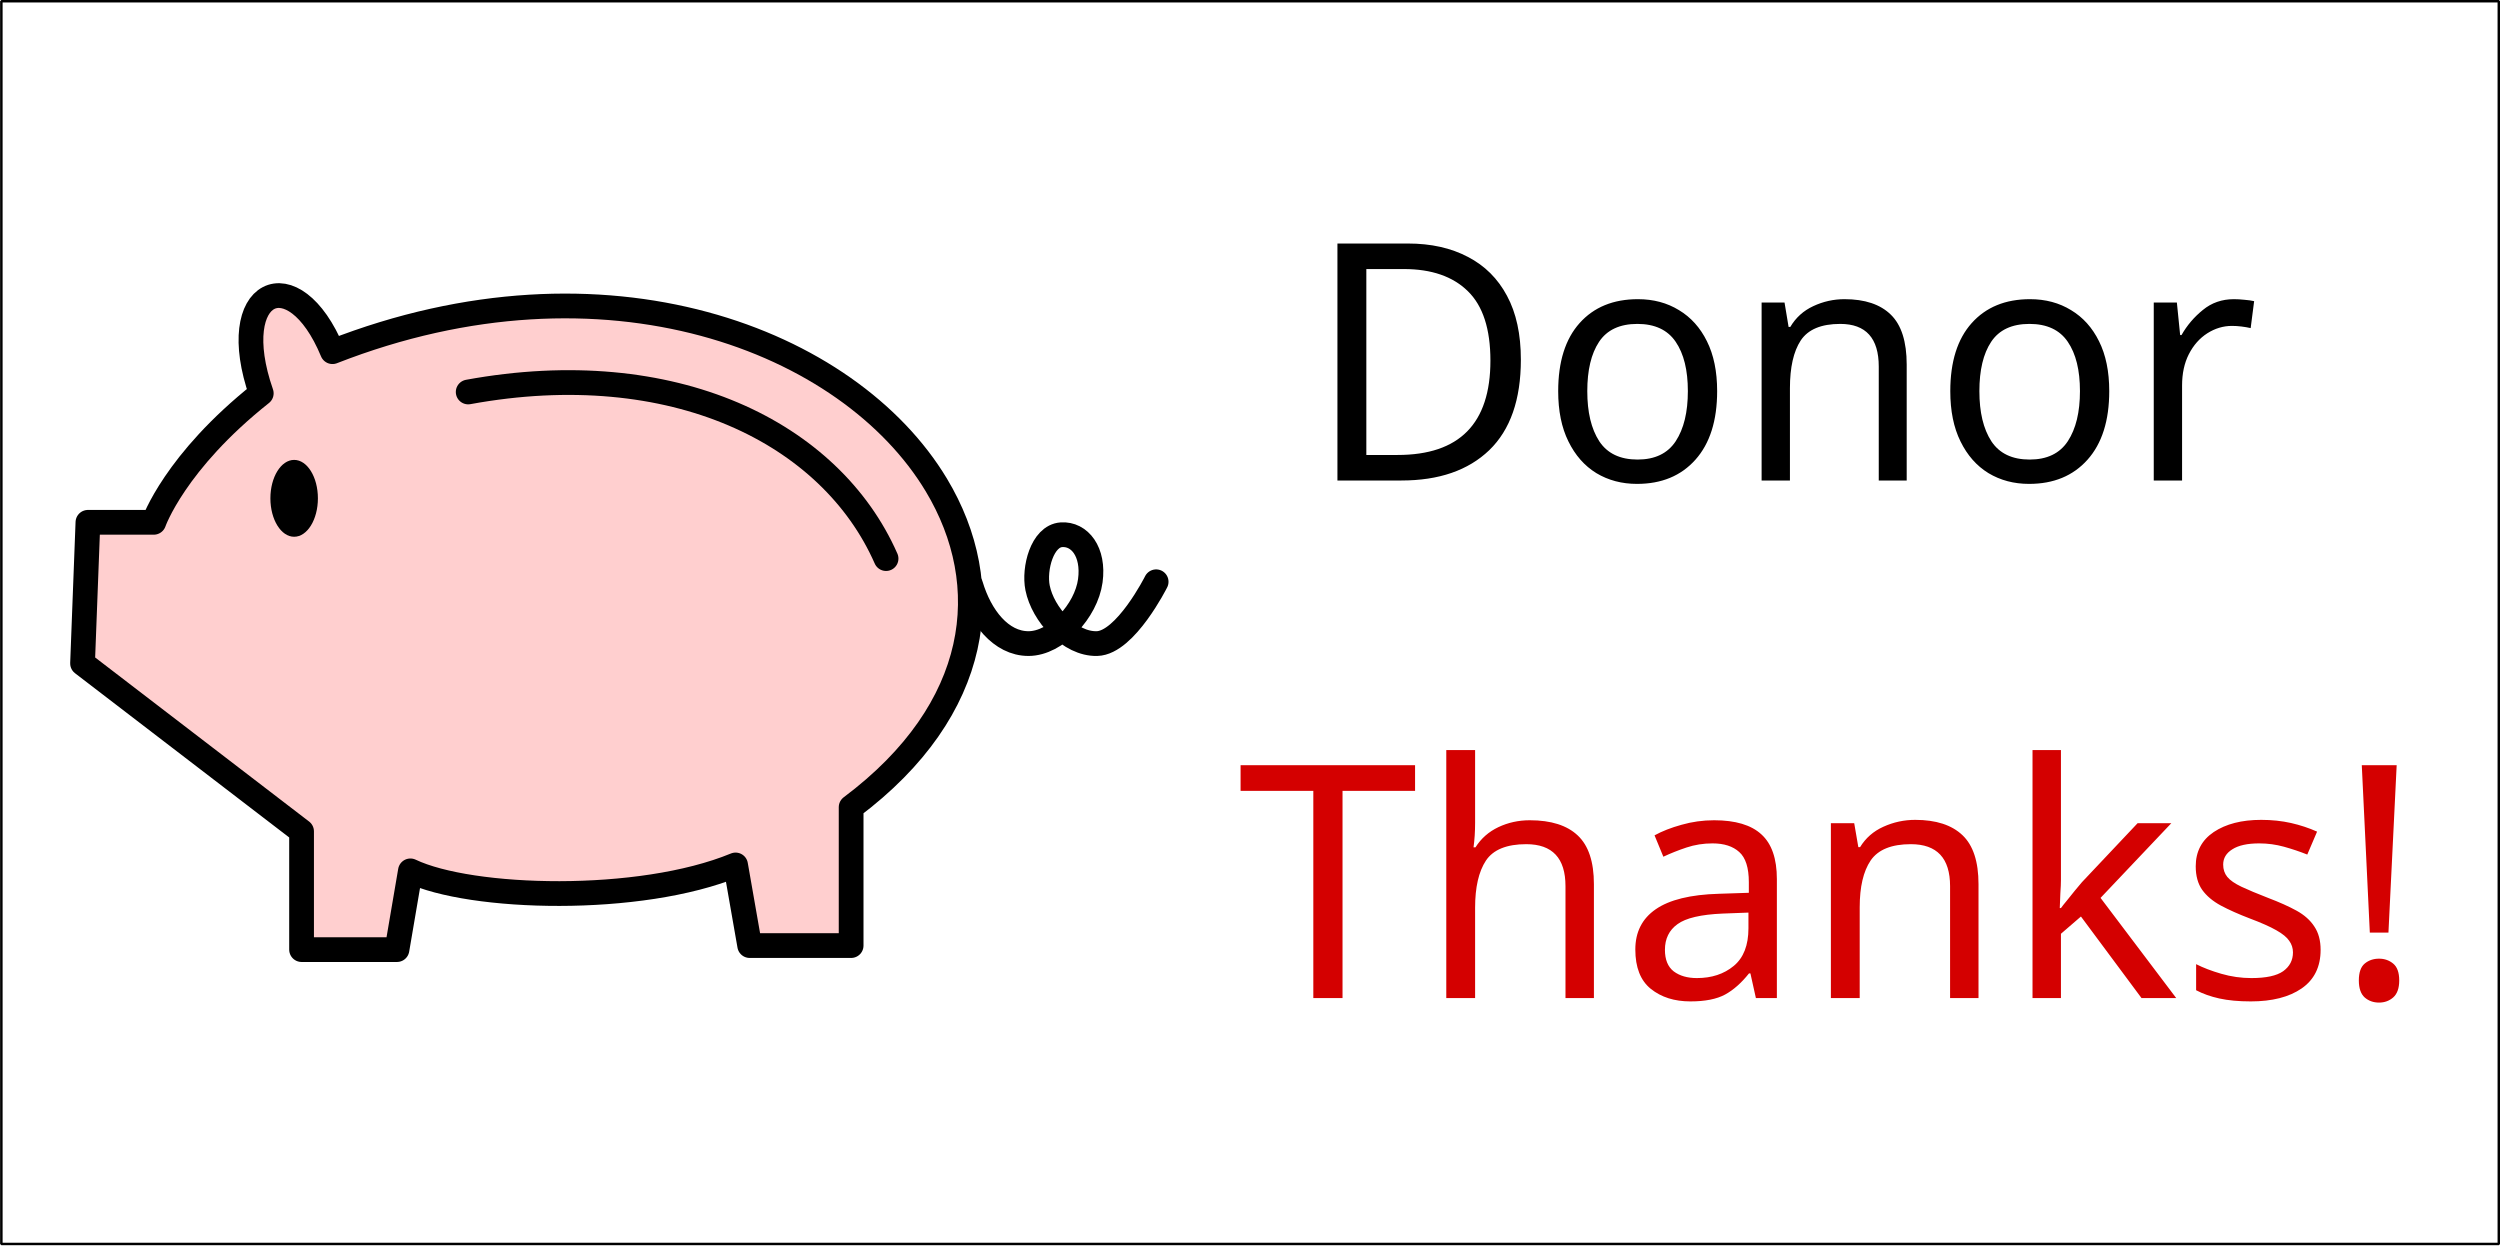
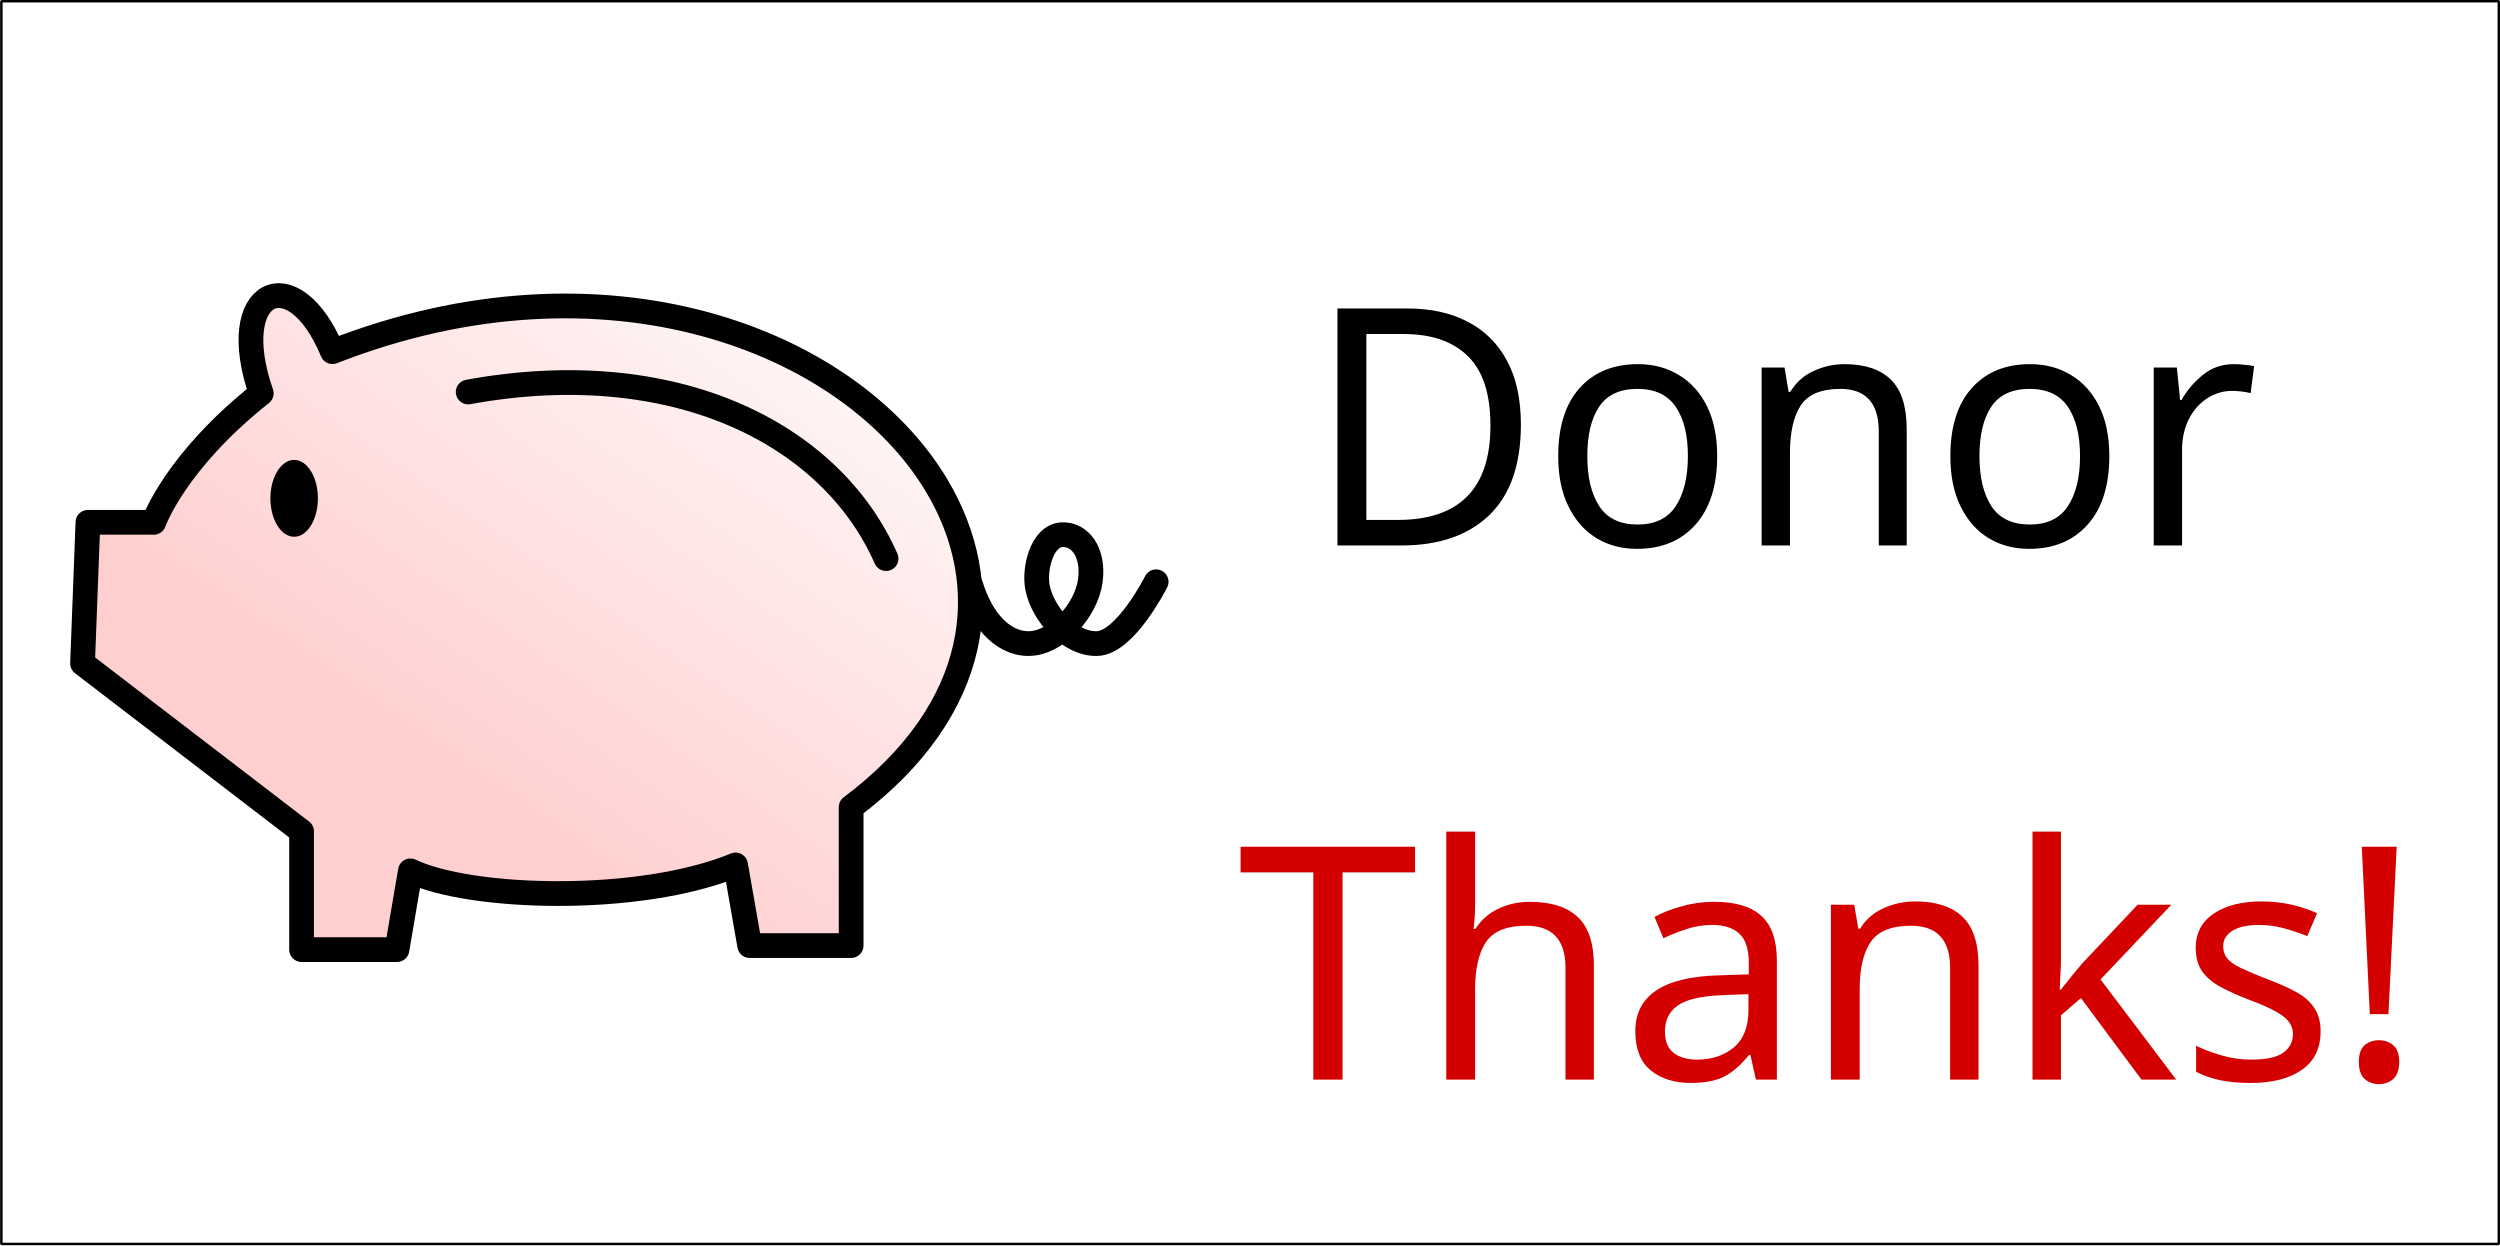
- <svg xmlns="http://www.w3.org/2000/svg" width="199.25" height="99.25">
+ <svg xmlns="http://www.w3.org/2000/svg" xmlns:xlink="http://www.w3.org/1999/xlink" width="199.25" height="99.25">
  <defs>
-     <linearGradient id="g">
-       <stop offset="0" stop-color="#f55" />
-       <stop offset=".5" stop-color="#ffd5d5" />
-       <stop offset="1" stop-color="#ff2a2a" />
+     <linearGradient id="a">
+       <stop offset="0" stop-color="#ffcfcf" />
+       <stop offset="1" stop-color="#ffcfcf" stop-opacity="0" />
    </linearGradient>
-     <linearGradient id="l">
-       <stop offset="0" stop-color="#ffd5d5" />
-       <stop offset="1" stop-color="#666" />
-     </linearGradient>
-     <linearGradient id="h">
-       <stop offset="0" stop-color="#f60" />
-       <stop offset=".25" stop-color="#f90" />
-       <stop offset=".5" stop-color="#fc0" />
-       <stop offset="1" stop-color="#f60" />
-     </linearGradient>
-     <linearGradient id="c">
-       <stop offset="0" stop-color="#f60" />
-       <stop offset=".5" stop-color="#fc0" />
-       <stop offset="1" stop-color="#f60" />
-     </linearGradient>
-     <linearGradient id="a">
-       <stop offset="0" stop-color="#ff7f2a" />
-       <stop offset=".5" stop-color="#fc0" />
-       <stop offset="1" stop-color="#ff7f2a" />
-     </linearGradient>
-     <linearGradient id="b">
-       <stop offset="0" stop-color="#f60" />
-       <stop offset=".625" stop-color="#fc0" />
-       <stop offset=".763" stop-color="#fc0" />
-       <stop offset="1" stop-color="#f60" />
-     </linearGradient>
-     <linearGradient id="f">
-       <stop offset="0" stop-color="#f60" />
-       <stop offset="1" stop-color="#fc0" />
-     </linearGradient>
-     <linearGradient id="e">
-       <stop offset="0" stop-color="#f60" />
-       <stop offset=".855" stop-color="#fc0" />
-       <stop offset="1" stop-color="#f60" />
-     </linearGradient>
-     <linearGradient id="i">
-       <stop offset="0" stop-color="#06f" />
-       <stop offset=".477" stop-color="#acf" />
-       <stop offset="1" stop-color="#06f" />
-     </linearGradient>
-     <linearGradient id="j">
-       <stop offset="0" stop-color="#5aa02c" />
-       <stop offset=".582" stop-color="#2d5016" />
-       <stop offset=".788" stop-color="#c6e9af" />
-       <stop offset="1" stop-color="#2d5016" />
-     </linearGradient>
-     <linearGradient id="n">
-       <stop offset="0" stop-color="#fd5" />
-       <stop offset="1" stop-color="#fea" />
-     </linearGradient>
-     <linearGradient id="m">
-       <stop offset="0" stop-color="#fc0" />
-       <stop offset="1" />
-     </linearGradient>
-     <linearGradient id="k">
-       <stop offset="0" />
-       <stop offset=".823" stop-color="#f60" />
-       <stop offset="1" stop-color="#fc0" />
-     </linearGradient>
-     <linearGradient id="d">
-       <stop offset="0" stop-color="#fc0" />
-       <stop offset="1" stop-color="#f60" />
-     </linearGradient>
+     <linearGradient xlink:href="#a" id="b" x1="220.078" y1="508.795" x2="447.544" y2="178.969" gradientUnits="userSpaceOnUse" />
  </defs>
  <path fill="none" stroke="#000" stroke-width=".2" stroke-linecap="round" stroke-linejoin="bevel" stroke-miterlimit="31.7" d="M.108.097h199.048v99.048H.108z" />
-   <text style="line-height:0%;-inkscape-font-specification:Ubuntu" x="122.329" y="21.468" font-weight="400" font-family="Ubuntu" letter-spacing="0" word-spacing="0" fill-opacity="0">
-     <tspan x="122.329" y="21.468" style="line-height:1.25" font-size="11" />
-   </text>
-   <text style="line-height:0%;-inkscape-font-specification:Ubuntu" x="301.582" y="219.396" transform="matrix(.9828 0 0 1.0175 -154.313 -184.938)" font-weight="400" font-family="Ubuntu" letter-spacing="0" word-spacing="0">
-     <tspan x="301.582" y="219.396" style="line-height:1.25;text-align:center" font-size="26" text-anchor="middle">Donor</tspan>
-   </text>
-   <text style="line-height:0%;-inkscape-font-specification:Ubuntu" x="252.921" y="264.485" font-weight="400" font-family="Ubuntu" letter-spacing="0" word-spacing="0" transform="translate(-154.313 -184.938)">
-     <tspan x="252.921" y="264.485" style="line-height:1.25" font-size="26" fill="#d40000">Thanks!</tspan>
-   </text>
-   <g transform="matrix(.14087 0 0 .14087 1.332 -11.167)">
-     <path d="M40.291 374.782h37.25s11.797-34.081 60.817-72.98c-20.622-59.15 18.276-76.756 40.29-23.566 154.306-60.396 292.307-6.676 341.648 75.428 34.035 56.635 25.883 126.776-48.207 182.283v78.301h-57.396l-7.982-45.613c-54.311 22.422-149.913 19.612-183.97 3.348l-7.602 44.546h-53.975V549.63L37.25 454.604z" fill="#ffcfcf" stroke="#000" stroke-width="14" stroke-linejoin="round" />
+   <text style="line-height:0%;-inkscape-font-specification:Ubuntu" x="122.329" y="21.468" font-weight="400" font-family="Ubuntu" letter-spacing="0" word-spacing="0" fill-opacity="0" />
+   <g transform="translate(1.332 -11.167) scale(.14087)">
+     <path d="M40.291 374.782h37.25s11.797-34.081 60.817-72.98c-20.622-59.15 18.276-76.756 40.29-23.566 154.306-60.396 292.307-6.676 341.648 75.428 34.035 56.635 25.883 126.776-48.207 182.283v78.301h-57.396l-7.982-45.613c-54.311 22.422-149.913 19.612-183.97 3.348l-7.602 44.546h-53.975V549.63L37.25 454.604z" stroke-linejoin="round" stroke-width="14" stroke="#000" fill="url(#b)" />
    <path d="M255.43 301.042c115.926-21.219 205.093 23.034 236.425 94.266" fill="none" stroke="#000" stroke-width="14" stroke-linecap="round" stroke-linejoin="round" />
    <ellipse ry="21.744" rx="13.439" cy="361.213" cx="156.964" />
    <path d="M539.748 410.322c5.317 17.886 17.058 33.07 32.689 33.07 15.63 0 32.647-18.425 34.97-35.54 2.233-16.47-6.122-26.745-16.345-26.038-10.948.758-15.648 19.269-13.494 30.029 3.017 15.073 18.272 31.965 33.64 31.548 16.124-.437 33.448-34.97 33.448-34.97" fill="none" stroke="#000" stroke-width="14" stroke-linecap="round" stroke-linejoin="round" />
  </g>
+   <g font-weight="400" font-family="Ubuntu" letter-spacing="0" word-spacing="0">
+     <text transform="scale(.9828 1.0175)" y="42.728" x="144.568" style="line-height:0%;-inkscape-font-specification:Ubuntu">
+       <tspan style="line-height:1.25;text-align:center" y="42.728" x="144.568" font-size="26" text-anchor="middle">Donor</tspan>
+     </text>
+     <text y="264.485" x="252.921" style="line-height:0%;-inkscape-font-specification:Ubuntu" transform="translate(-154.313 -178.438)">
+       <tspan style="line-height:1.25" y="264.485" x="252.921" font-size="26" fill="#d40000">Thanks!</tspan>
+     </text>
+   </g>
</svg>
